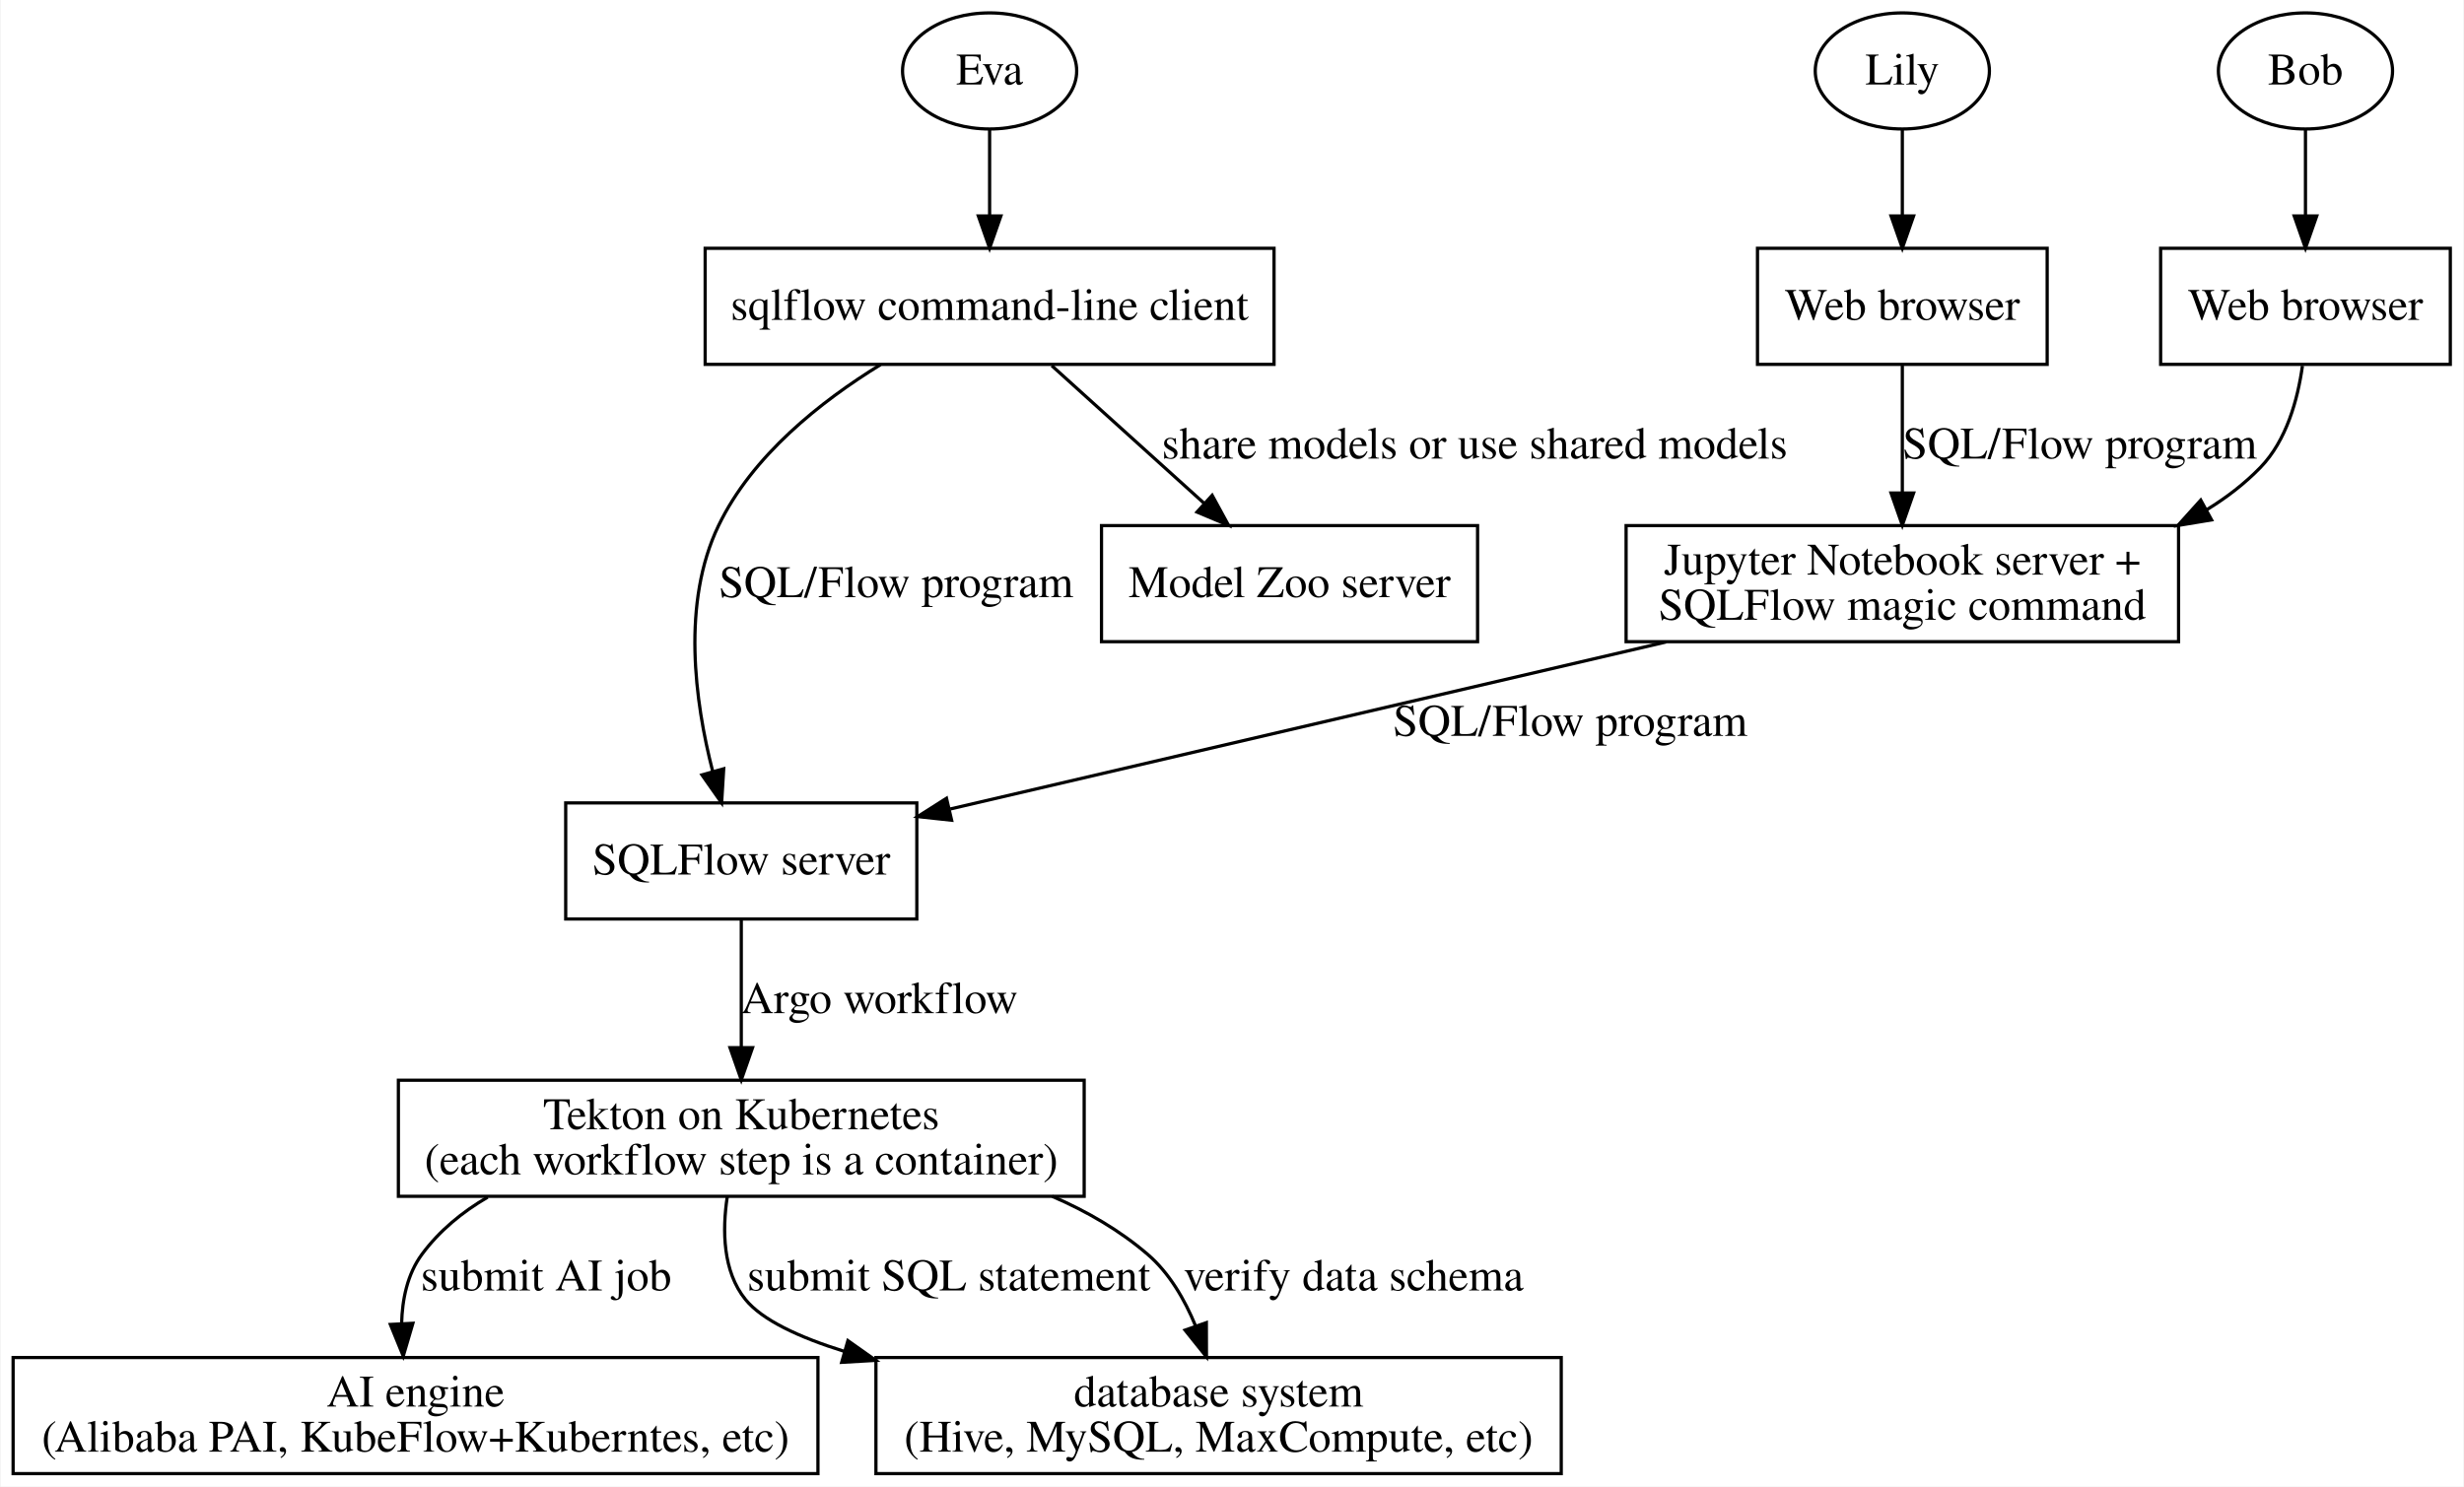
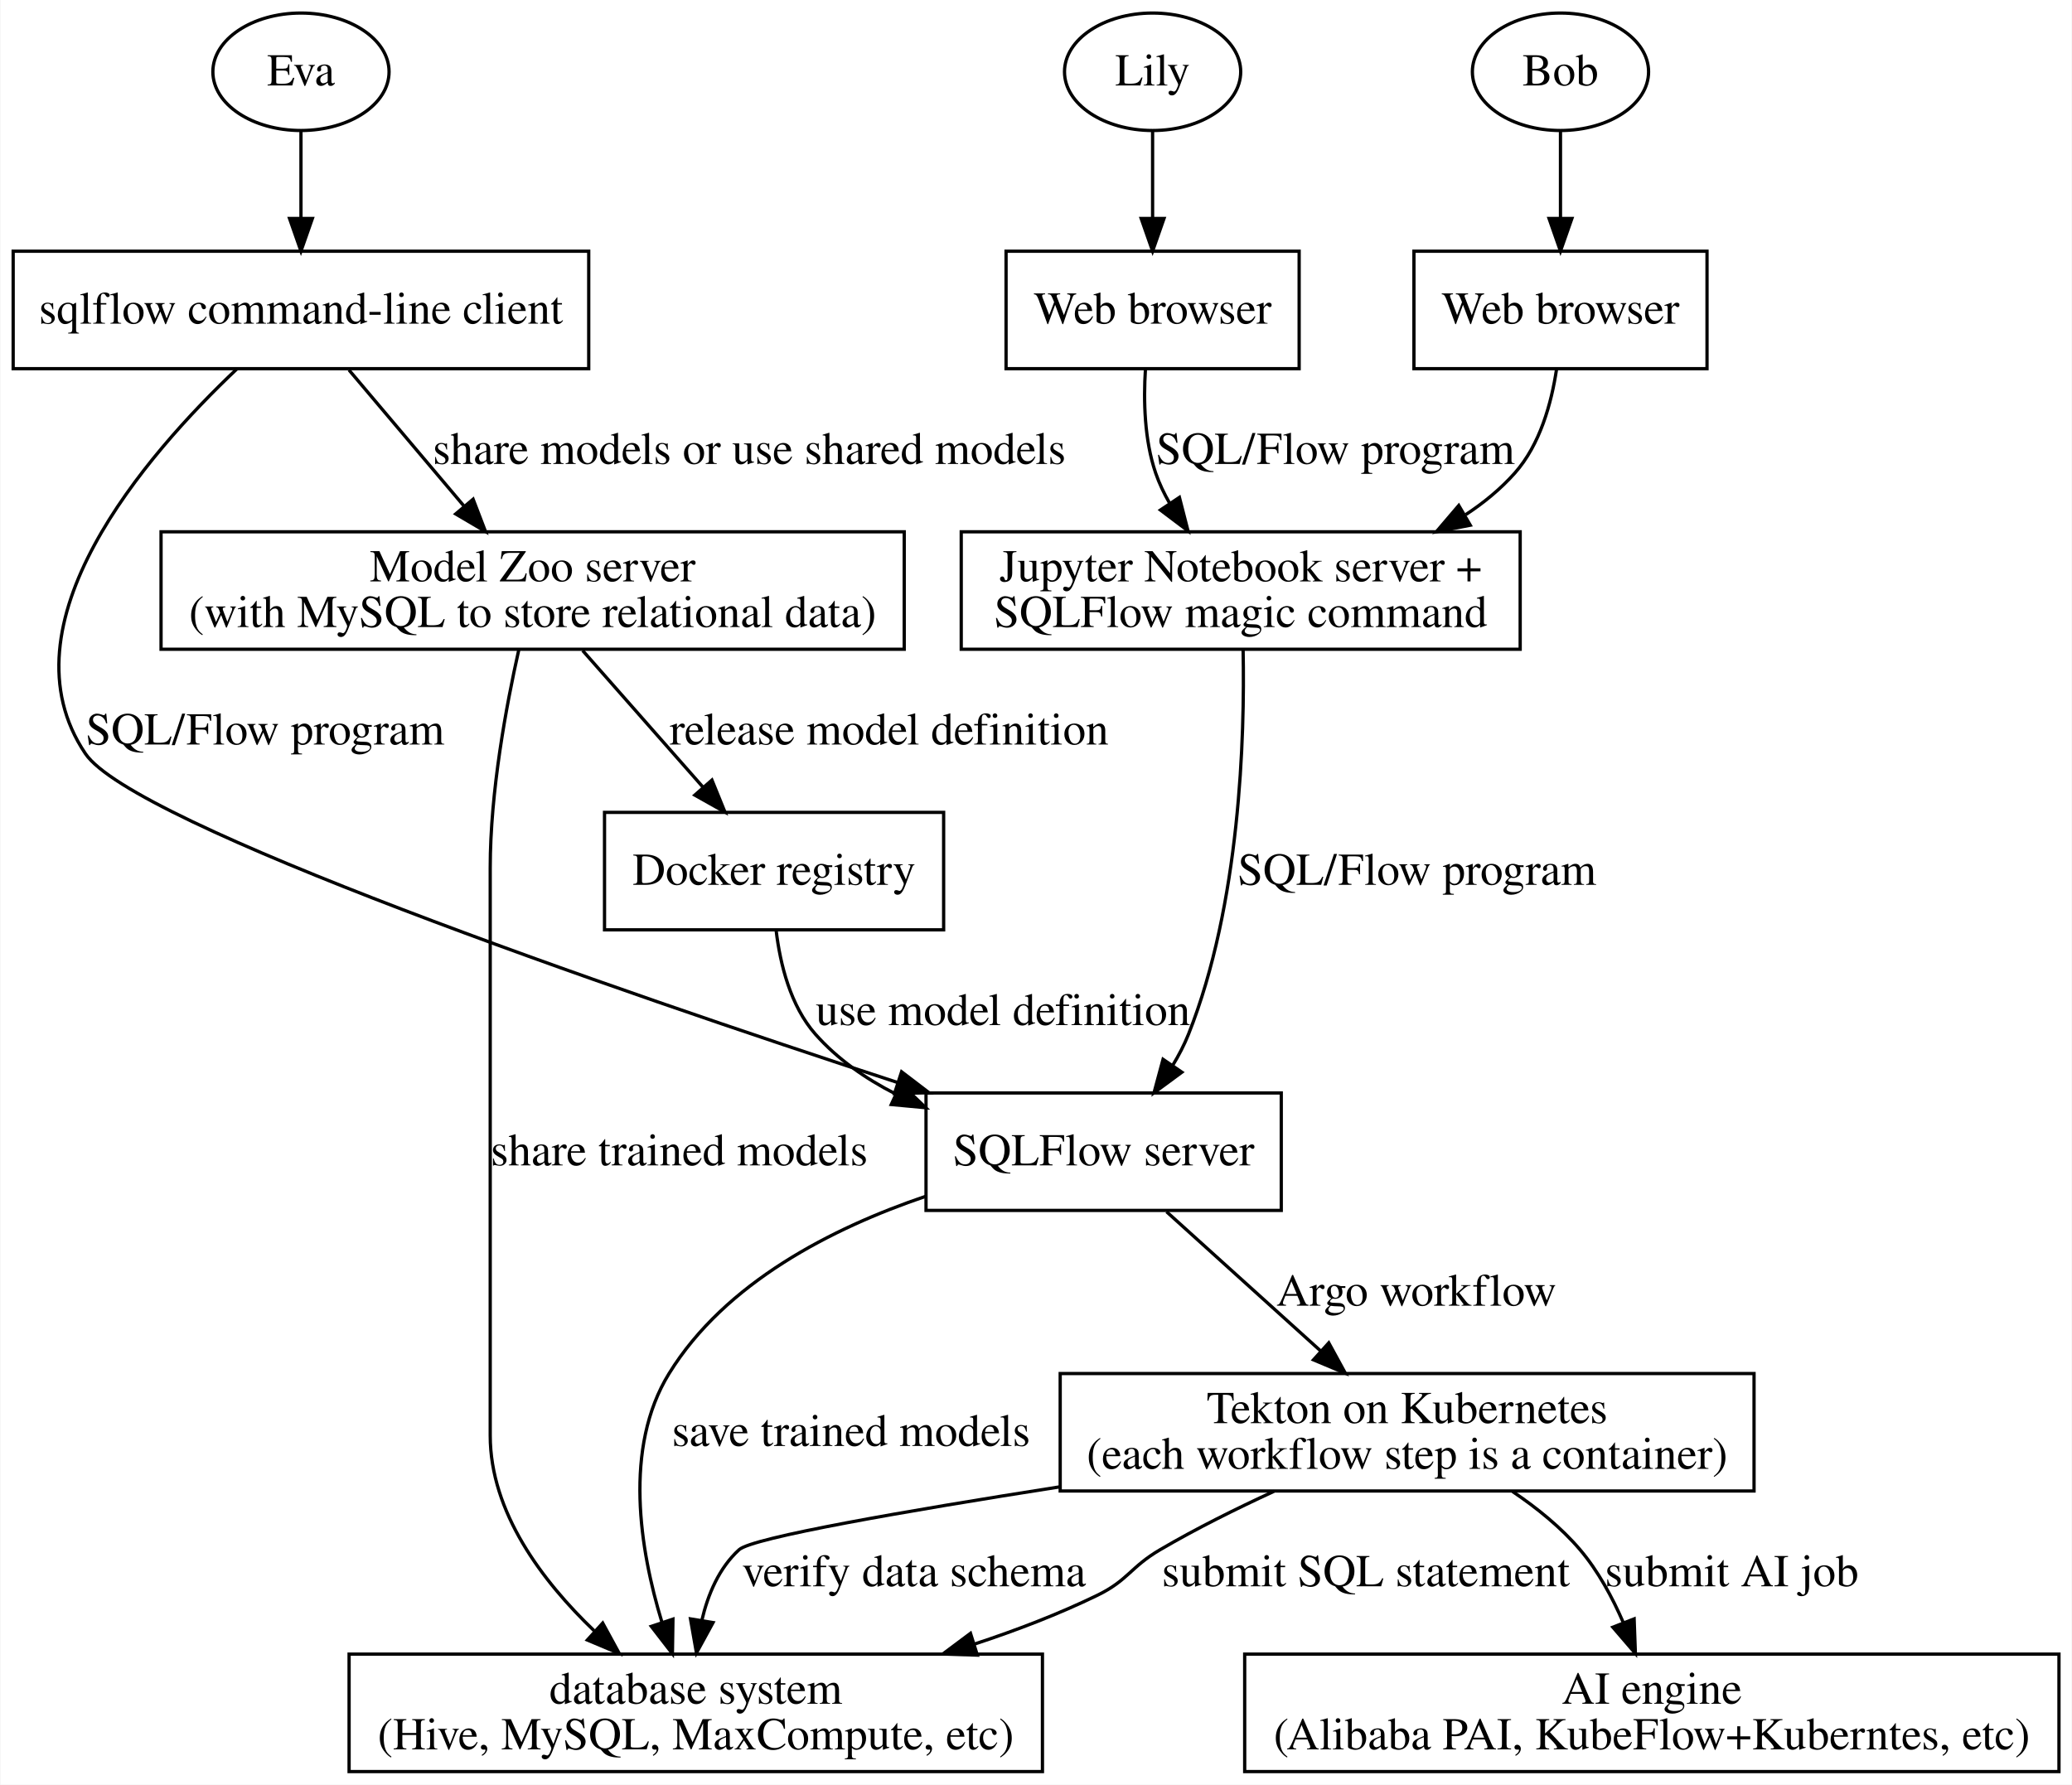
- <svg xmlns="http://www.w3.org/2000/svg" width="764pt" height="461pt" viewBox="0.00 0.00 763.59 461.00">
-   <g id="graph0" class="graph" transform="scale(1 1) rotate(0) translate(4 457)">
-     <polygon fill="white" stroke="transparent" points="-4,4 -4,-457 759.59,-457 759.59,4 -4,4" />
+ <svg xmlns="http://www.w3.org/2000/svg" width="635pt" height="547pt" viewBox="0.00 0.00 634.73 547.00">
+   <g id="graph0" class="graph" transform="scale(1 1) rotate(0) translate(4 543)">
+     <polygon fill="white" stroke="transparent" points="-4,4 -4,-543 630.73,-543 630.73,4 -4,4" />
    <g id="node1" class="node">
-       <ellipse fill="none" stroke="black" cx="585.64" cy="-435" rx="27" ry="18" />
-       <text text-anchor="middle" x="585.64" y="-430.8" font-family="Times,serif" font-size="14.00">Lily</text>
+       <ellipse fill="none" stroke="black" cx="349.1" cy="-521" rx="27" ry="18" />
+       <text text-anchor="middle" x="349.1" y="-516.8" font-family="Times,serif" font-size="14.00">Lily</text>
    </g>
    <g id="node4" class="node">
-       <polygon fill="none" stroke="black" points="630.55,-380 540.73,-380 540.73,-344 630.55,-344 630.55,-380" />
-       <text text-anchor="middle" x="585.64" y="-357.8" font-family="Times,serif" font-size="14.00">Web browser</text>
+       <polygon fill="none" stroke="black" points="394.01,-466 304.19,-466 304.19,-430 394.01,-430 394.01,-466" />
+       <text text-anchor="middle" x="349.1" y="-443.8" font-family="Times,serif" font-size="14.00">Web browser</text>
    </g>
    <g id="edge1" class="edge">
-       <path fill="none" stroke="black" d="M585.64,-416.81C585.64,-408.79 585.64,-399.05 585.64,-390.07" />
-       <polygon fill="black" stroke="black" points="589.14,-390.03 585.64,-380.03 582.14,-390.03 589.14,-390.03" />
+       <path fill="none" stroke="black" d="M349.1,-502.81C349.1,-494.79 349.1,-485.05 349.1,-476.07" />
+       <polygon fill="black" stroke="black" points="352.6,-476.03 349.1,-466.03 345.6,-476.03 352.6,-476.03" />
    </g>
    <g id="node2" class="node">
-       <ellipse fill="none" stroke="black" cx="710.64" cy="-435" rx="27" ry="18" />
-       <text text-anchor="middle" x="710.64" y="-430.8" font-family="Times,serif" font-size="14.00">Bob</text>
+       <ellipse fill="none" stroke="black" cx="474.1" cy="-521" rx="27" ry="18" />
+       <text text-anchor="middle" x="474.1" y="-516.8" font-family="Times,serif" font-size="14.00">Bob</text>
    </g>
    <g id="node5" class="node">
-       <polygon fill="none" stroke="black" points="755.55,-380 665.73,-380 665.73,-344 755.55,-344 755.55,-380" />
-       <text text-anchor="middle" x="710.64" y="-357.8" font-family="Times,serif" font-size="14.00">Web browser</text>
+       <polygon fill="none" stroke="black" points="519.01,-466 429.19,-466 429.19,-430 519.01,-430 519.01,-466" />
+       <text text-anchor="middle" x="474.1" y="-443.8" font-family="Times,serif" font-size="14.00">Web browser</text>
    </g>
    <g id="edge2" class="edge">
-       <path fill="none" stroke="black" d="M710.64,-416.81C710.64,-408.79 710.64,-399.05 710.64,-390.07" />
-       <polygon fill="black" stroke="black" points="714.14,-390.03 710.64,-380.03 707.14,-390.03 714.14,-390.03" />
+       <path fill="none" stroke="black" d="M474.1,-502.81C474.1,-494.79 474.1,-485.05 474.1,-476.07" />
+       <polygon fill="black" stroke="black" points="477.6,-476.03 474.1,-466.03 470.6,-476.03 477.6,-476.03" />
    </g>
    <g id="node3" class="node">
-       <ellipse fill="none" stroke="black" cx="302.64" cy="-435" rx="27" ry="18" />
-       <text text-anchor="middle" x="302.64" y="-430.8" font-family="Times,serif" font-size="14.00">Eva</text>
+       <ellipse fill="none" stroke="black" cx="88.1" cy="-521" rx="27" ry="18" />
+       <text text-anchor="middle" x="88.1" y="-516.8" font-family="Times,serif" font-size="14.00">Eva</text>
    </g>
    <g id="node6" class="node">
-       <polygon fill="none" stroke="black" points="390.83,-380 214.44,-380 214.44,-344 390.83,-344 390.83,-380" />
-       <text text-anchor="middle" x="302.64" y="-357.8" font-family="Times,serif" font-size="14.00">sqlflow command-line client</text>
+       <polygon fill="none" stroke="black" points="176.29,-466 -0.1,-466 -0.1,-430 176.29,-430 176.29,-466" />
+       <text text-anchor="middle" x="88.1" y="-443.8" font-family="Times,serif" font-size="14.00">sqlflow command-line client</text>
+     </g>
+     <g id="edge14" class="edge">
+       <path fill="none" stroke="black" d="M88.1,-502.81C88.1,-494.79 88.1,-485.05 88.1,-476.07" />
+       <polygon fill="black" stroke="black" points="91.6,-476.03 88.1,-466.03 84.6,-476.03 91.6,-476.03" />
+     </g>
+     <g id="node7" class="node">
+       <polygon fill="none" stroke="black" points="461.75,-380 290.45,-380 290.45,-344 461.75,-344 461.75,-380" />
+       <text text-anchor="middle" x="376.1" y="-364.8" font-family="Times,serif" font-size="14.00">Jupyter Notebook server +</text>
+       <text text-anchor="middle" x="376.1" y="-350.8" font-family="Times,serif" font-size="14.00"> SQLFlow magic command</text>
+     </g>
+     <g id="edge3" class="edge">
+       <path fill="none" stroke="black" d="M346.9,-429.77C346.29,-420.17 346.57,-408.14 350.04,-398 351.12,-394.85 352.6,-391.74 354.31,-388.77" />
+       <polygon fill="black" stroke="black" points="357.32,-390.55 359.95,-380.29 351.5,-386.67 357.32,-390.55" />
+       <text text-anchor="middle" x="405.12" y="-400.8" font-family="Times,serif" font-size="14.00">SQL/Flow program</text>
+     </g>
+     <g id="edge4" class="edge">
+       <path fill="none" stroke="black" d="M472.89,-429.79C471.34,-419.48 467.86,-406.72 460.1,-398 455.75,-393.12 450.62,-388.9 445.07,-385.26" />
+       <polygon fill="black" stroke="black" points="446.46,-382.02 436.06,-380.01 442.93,-388.07 446.46,-382.02" />
+     </g>
+     <g id="node8" class="node">
+       <polygon fill="none" stroke="black" points="388.53,-208 279.66,-208 279.66,-172 388.53,-172 388.53,-208" />
+       <text text-anchor="middle" x="334.1" y="-185.8" font-family="Times,serif" font-size="14.00">SQLFlow server</text>
+     </g>
+     <g id="edge15" class="edge">
+       <path fill="none" stroke="black" d="M68.53,-429.98C40.57,-403.56 -4.66,-351.58 22.04,-312 36.62,-290.4 183.91,-239.68 270.83,-211.24" />
+       <polygon fill="black" stroke="black" points="272.17,-214.49 280.59,-208.06 270,-207.83 272.17,-214.49" />
+       <text text-anchor="middle" x="77.12" y="-314.8" font-family="Times,serif" font-size="14.00">SQL/Flow program</text>
+     </g>
+     <g id="node9" class="node">
+       <polygon fill="none" stroke="black" points="272.98,-380 45.22,-380 45.22,-344 272.98,-344 272.98,-380" />
+       <text text-anchor="middle" x="159.1" y="-364.8" font-family="Times,serif" font-size="14.00">Model Zoo server</text>
+       <text text-anchor="middle" x="159.1" y="-350.8" font-family="Times,serif" font-size="14.00">(with MySQL to store relational data)</text>
+     </g>
+     <g id="edge16" class="edge">
+       <path fill="none" stroke="black" d="M102.81,-429.6C112.97,-417.58 126.63,-401.41 137.95,-388.02" />
+       <polygon fill="black" stroke="black" points="140.86,-389.99 144.65,-380.1 135.52,-385.47 140.86,-389.99" />
+       <text text-anchor="middle" x="225.49" y="-400.8" font-family="Times,serif" font-size="14.00">share models or use shared models</text>
+     </g>
+     <g id="edge5" class="edge">
+       <path fill="none" stroke="black" d="M376.84,-343.69C377.36,-317.31 375.97,-265.92 360.1,-226 358.8,-222.74 357.12,-219.5 355.23,-216.4" />
+       <polygon fill="black" stroke="black" points="358.07,-214.36 349.54,-208.08 352.3,-218.31 358.07,-214.36" />
+       <text text-anchor="middle" x="430.12" y="-271.8" font-family="Times,serif" font-size="14.00">SQL/Flow program</text>
+     </g>
+     <g id="node11" class="node">
+       <polygon fill="none" stroke="black" points="533.42,-122 320.78,-122 320.78,-86 533.42,-86 533.42,-122" />
+       <text text-anchor="middle" x="427.1" y="-106.8" font-family="Times,serif" font-size="14.00">Tekton on Kubernetes</text>
+       <text text-anchor="middle" x="427.1" y="-92.8" font-family="Times,serif" font-size="14.00">(each workflow step is a container)</text>
+     </g>
+     <g id="edge6" class="edge">
+       <path fill="none" stroke="black" d="M353.37,-171.6C367.05,-159.24 385.59,-142.49 400.65,-128.88" />
+       <polygon fill="black" stroke="black" points="403.09,-131.4 408.17,-122.1 398.4,-126.2 403.09,-131.4" />
+       <text text-anchor="middle" x="429.94" y="-142.8" font-family="Times,serif" font-size="14.00">Argo workflow</text>
+     </g>
+     <g id="node13" class="node">
+       <polygon fill="none" stroke="black" points="315.34,-36 102.85,-36 102.85,0 315.34,0 315.34,-36" />
+       <text text-anchor="middle" x="209.1" y="-20.8" font-family="Times,serif" font-size="14.00">database system</text>
+       <text text-anchor="middle" x="209.1" y="-6.8" font-family="Times,serif" font-size="14.00">(Hive, MySQL, MaxCompute, etc)</text>
+     </g>
+     <g id="edge12" class="edge">
+       <path fill="none" stroke="black" d="M279.52,-176.31C250.81,-166.56 218.09,-149.87 200.91,-122 186.85,-99.19 191.98,-67.94 198.7,-45.86" />
+       <polygon fill="black" stroke="black" points="202.1,-46.72 201.94,-36.13 195.46,-44.51 202.1,-46.72" />
+       <text text-anchor="middle" x="256.69" y="-99.8" font-family="Times,serif" font-size="14.00">save trained models</text>
+     </g>
+     <g id="node10" class="node">
+       <polygon fill="none" stroke="black" points="285.06,-294 181.13,-294 181.13,-258 285.06,-258 285.06,-294" />
+       <text text-anchor="middle" x="233.1" y="-271.8" font-family="Times,serif" font-size="14.00">Docker registry</text>
    </g>
    <g id="edge10" class="edge">
-       <path fill="none" stroke="black" d="M302.64,-416.81C302.64,-408.79 302.64,-399.05 302.64,-390.07" />
-       <polygon fill="black" stroke="black" points="306.14,-390.03 302.64,-380.03 299.14,-390.03 306.14,-390.03" />
+       <path fill="none" stroke="black" d="M174.43,-343.6C185.12,-331.46 199.53,-315.1 211.39,-301.64" />
+       <polygon fill="black" stroke="black" points="214.05,-303.91 218.04,-294.1 208.8,-299.29 214.05,-303.91" />
+       <text text-anchor="middle" x="268.36" y="-314.8" font-family="Times,serif" font-size="14.00">release model definition</text>
    </g>
-     <g id="node7" class="node">
-       <polygon fill="none" stroke="black" points="671.29,-294 499.99,-294 499.99,-258 671.29,-258 671.29,-294" />
-       <text text-anchor="middle" x="585.64" y="-278.8" font-family="Times,serif" font-size="14.00">Jupyter Notebook server +</text>
-       <text text-anchor="middle" x="585.64" y="-264.8" font-family="Times,serif" font-size="14.00"> SQLFlow magic command</text>
-     </g>
-     <g id="edge3" class="edge">
-       <path fill="none" stroke="black" d="M585.64,-343.6C585.64,-332.26 585.64,-317.23 585.64,-304.32" />
-       <polygon fill="black" stroke="black" points="589.14,-304.1 585.64,-294.1 582.14,-304.1 589.14,-304.1" />
-       <text text-anchor="middle" x="640.66" y="-314.8" font-family="Times,serif" font-size="14.00">SQL/Flow program</text>
-     </g>
-     <g id="edge4" class="edge">
-       <path fill="none" stroke="black" d="M709.7,-343.54C708.25,-333.14 704.78,-320.37 696.64,-312 691.76,-306.99 686.18,-302.69 680.16,-299.01" />
-       <polygon fill="black" stroke="black" points="681.53,-295.77 671.08,-294.04 678.17,-301.91 681.53,-295.77" />
-     </g>
-     <g id="node8" class="node">
-       <polygon fill="none" stroke="black" points="280.07,-208 171.2,-208 171.2,-172 280.07,-172 280.07,-208" />
-       <text text-anchor="middle" x="225.64" y="-185.8" font-family="Times,serif" font-size="14.00">SQLFlow server</text>
+     <g id="edge13" class="edge">
+       <path fill="none" stroke="black" d="M154.84,-343.75C151.05,-326.85 146.1,-300.32 146.1,-277 146.1,-277 146.1,-277 146.1,-103 146.1,-79.5 162.07,-58.37 177.93,-43.18" />
+       <polygon fill="black" stroke="black" points="180.57,-45.52 185.64,-36.21 175.87,-40.32 180.57,-45.52" />
+       <text text-anchor="middle" x="204.02" y="-185.8" font-family="Times,serif" font-size="14.00">share trained models</text>
    </g>
    <g id="edge11" class="edge">
-       <path fill="none" stroke="black" d="M268.82,-343.91C250.29,-332.53 229.03,-315.69 218.59,-294 207.09,-270.13 211.22,-239.49 216.76,-217.85" />
-       <polygon fill="black" stroke="black" points="220.19,-218.59 219.54,-208.02 213.45,-216.69 220.19,-218.59" />
-       <text text-anchor="middle" x="273.66" y="-271.8" font-family="Times,serif" font-size="14.00">SQL/Flow program</text>
+       <path fill="none" stroke="black" d="M233.73,-257.77C234.97,-247.45 238.1,-234.69 245.77,-226 252.49,-218.4 261.07,-212.43 270.24,-207.74" />
+       <polygon fill="black" stroke="black" points="271.93,-210.82 279.56,-203.48 269.01,-204.46 271.93,-210.82" />
+       <text text-anchor="middle" x="303.26" y="-228.8" font-family="Times,serif" font-size="14.00">use model definition</text>
    </g>
-     <g id="node9" class="node">
-       <polygon fill="none" stroke="black" points="453.94,-294 337.33,-294 337.33,-258 453.94,-258 453.94,-294" />
-       <text text-anchor="middle" x="395.64" y="-271.8" font-family="Times,serif" font-size="14.00">Model Zoo server</text>
-     </g>
-     <g id="edge12" class="edge">
-       <path fill="none" stroke="black" d="M321.91,-343.6C335.59,-331.24 354.13,-314.49 369.19,-300.88" />
-       <polygon fill="black" stroke="black" points="371.64,-303.4 376.71,-294.1 366.94,-298.2 371.64,-303.4" />
-       <text text-anchor="middle" x="453.03" y="-314.8" font-family="Times,serif" font-size="14.00">share models or use shared models</text>
-     </g>
-     <g id="edge5" class="edge">
-       <path fill="none" stroke="black" d="M512.35,-257.9C447.21,-242.7 352.89,-220.69 290.45,-206.12" />
-       <polygon fill="black" stroke="black" points="290.86,-202.63 280.33,-203.76 289.27,-209.44 290.86,-202.63" />
-       <text text-anchor="middle" x="482.66" y="-228.8" font-family="Times,serif" font-size="14.00">SQL/Flow program</text>
-     </g>
-     <g id="node10" class="node">
-       <polygon fill="none" stroke="black" points="331.96,-122 119.32,-122 119.32,-86 331.96,-86 331.96,-122" />
-       <text text-anchor="middle" x="225.64" y="-106.8" font-family="Times,serif" font-size="14.00">Tekton on Kubernetes</text>
-       <text text-anchor="middle" x="225.64" y="-92.8" font-family="Times,serif" font-size="14.00">(each workflow step is a container)</text>
-     </g>
-     <g id="edge6" class="edge">
-       <path fill="none" stroke="black" d="M225.64,-171.6C225.64,-160.26 225.64,-145.23 225.64,-132.32" />
-       <polygon fill="black" stroke="black" points="229.14,-132.1 225.64,-122.1 222.14,-132.1 229.14,-132.1" />
-       <text text-anchor="middle" x="268.49" y="-142.8" font-family="Times,serif" font-size="14.00">Argo workflow</text>
-     </g>
-     <g id="node11" class="node">
-       <polygon fill="none" stroke="black" points="249.41,-36 -0.14,-36 -0.14,0 249.41,0 249.41,-36" />
-       <text text-anchor="middle" x="124.64" y="-20.8" font-family="Times,serif" font-size="14.00">AI engine</text>
-       <text text-anchor="middle" x="124.64" y="-6.8" font-family="Times,serif" font-size="14.00">(Alibaba PAI, KubeFlow+Kuberntes, etc)</text>
+     <g id="node12" class="node">
+       <polygon fill="none" stroke="black" points="626.87,-36 377.32,-36 377.32,0 626.87,0 626.87,-36" />
+       <text text-anchor="middle" x="502.1" y="-20.8" font-family="Times,serif" font-size="14.00">AI engine</text>
+       <text text-anchor="middle" x="502.1" y="-6.8" font-family="Times,serif" font-size="14.00">(Alibaba PAI, KubeFlow+Kuberntes, etc)</text>
    </g>
    <g id="edge8" class="edge">
-       <path fill="none" stroke="black" d="M147,-85.73C139.11,-81.14 132.04,-75.33 126.62,-68 122.11,-61.88 120.5,-54.06 120.32,-46.47" />
-       <polygon fill="black" stroke="black" points="123.82,-46.62 120.83,-36.45 116.83,-46.26 123.82,-46.62" />
-       <text text-anchor="middle" x="165.15" y="-56.8" font-family="Times,serif" font-size="14.00">submit AI job</text>
-     </g>
-     <g id="node12" class="node">
-       <polygon fill="none" stroke="black" points="479.88,-36 267.39,-36 267.39,0 479.88,0 479.88,-36" />
-       <text text-anchor="middle" x="373.64" y="-20.8" font-family="Times,serif" font-size="14.00">database system</text>
-       <text text-anchor="middle" x="373.64" y="-6.8" font-family="Times,serif" font-size="14.00">(Hive, MySQL, MaxCompute, etc)</text>
+       <path fill="none" stroke="black" d="M459.43,-85.83C466.88,-80.81 474.31,-74.8 480.1,-68 485.62,-61.51 490,-53.4 493.35,-45.67" />
+       <polygon fill="black" stroke="black" points="496.67,-46.8 497.06,-36.21 490.15,-44.25 496.67,-46.8" />
+       <text text-anchor="middle" x="526.6" y="-56.8" font-family="Times,serif" font-size="14.00">submit AI job</text>
    </g>
    <g id="edge7" class="edge">
-       <path fill="none" stroke="black" d="M221.28,-85.79C219.74,-75.48 219.86,-62.72 226.94,-54 232.08,-47.66 243.42,-42.33 257.63,-37.9" />
-       <polygon fill="black" stroke="black" points="258.7,-41.24 267.35,-35.12 256.77,-34.51 258.7,-41.24" />
-       <text text-anchor="middle" x="289.99" y="-56.8" font-family="Times,serif" font-size="14.00">submit SQL statement</text>
+       <path fill="none" stroke="black" d="M386.28,-85.89C374.77,-80.59 362.39,-74.45 351.4,-68 342.25,-62.64 341.63,-58.63 332.1,-54 320.32,-48.28 307.44,-43.33 294.6,-39.11" />
+       <polygon fill="black" stroke="black" points="295.39,-35.69 284.8,-36.03 293.29,-42.37 295.39,-35.69" />
+       <text text-anchor="middle" x="414.45" y="-56.8" font-family="Times,serif" font-size="14.00">submit SQL statement</text>
    </g>
    <g id="edge9" class="edge">
-       <path fill="none" stroke="black" d="M322.05,-85.99C332.77,-81.36 342.94,-75.47 351.64,-68 358.38,-62.21 363.15,-53.94 366.48,-45.85" />
-       <polygon fill="black" stroke="black" points="369.84,-46.82 369.87,-36.23 363.24,-44.5 369.84,-46.82" />
-       <text text-anchor="middle" x="415.5" y="-56.8" font-family="Times,serif" font-size="14.00">verify data schema</text>
+       <path fill="none" stroke="black" d="M320.89,-87.31C273.13,-79.82 226.44,-71.7 222.37,-68 216.23,-62.41 212.81,-54.3 210.94,-46.28" />
+       <polygon fill="black" stroke="black" points="214.39,-45.67 209.31,-36.37 207.48,-46.8 214.39,-45.67" />
+       <text text-anchor="middle" x="275.96" y="-56.8" font-family="Times,serif" font-size="14.00">verify data schema</text>
    </g>
  </g>
</svg>
